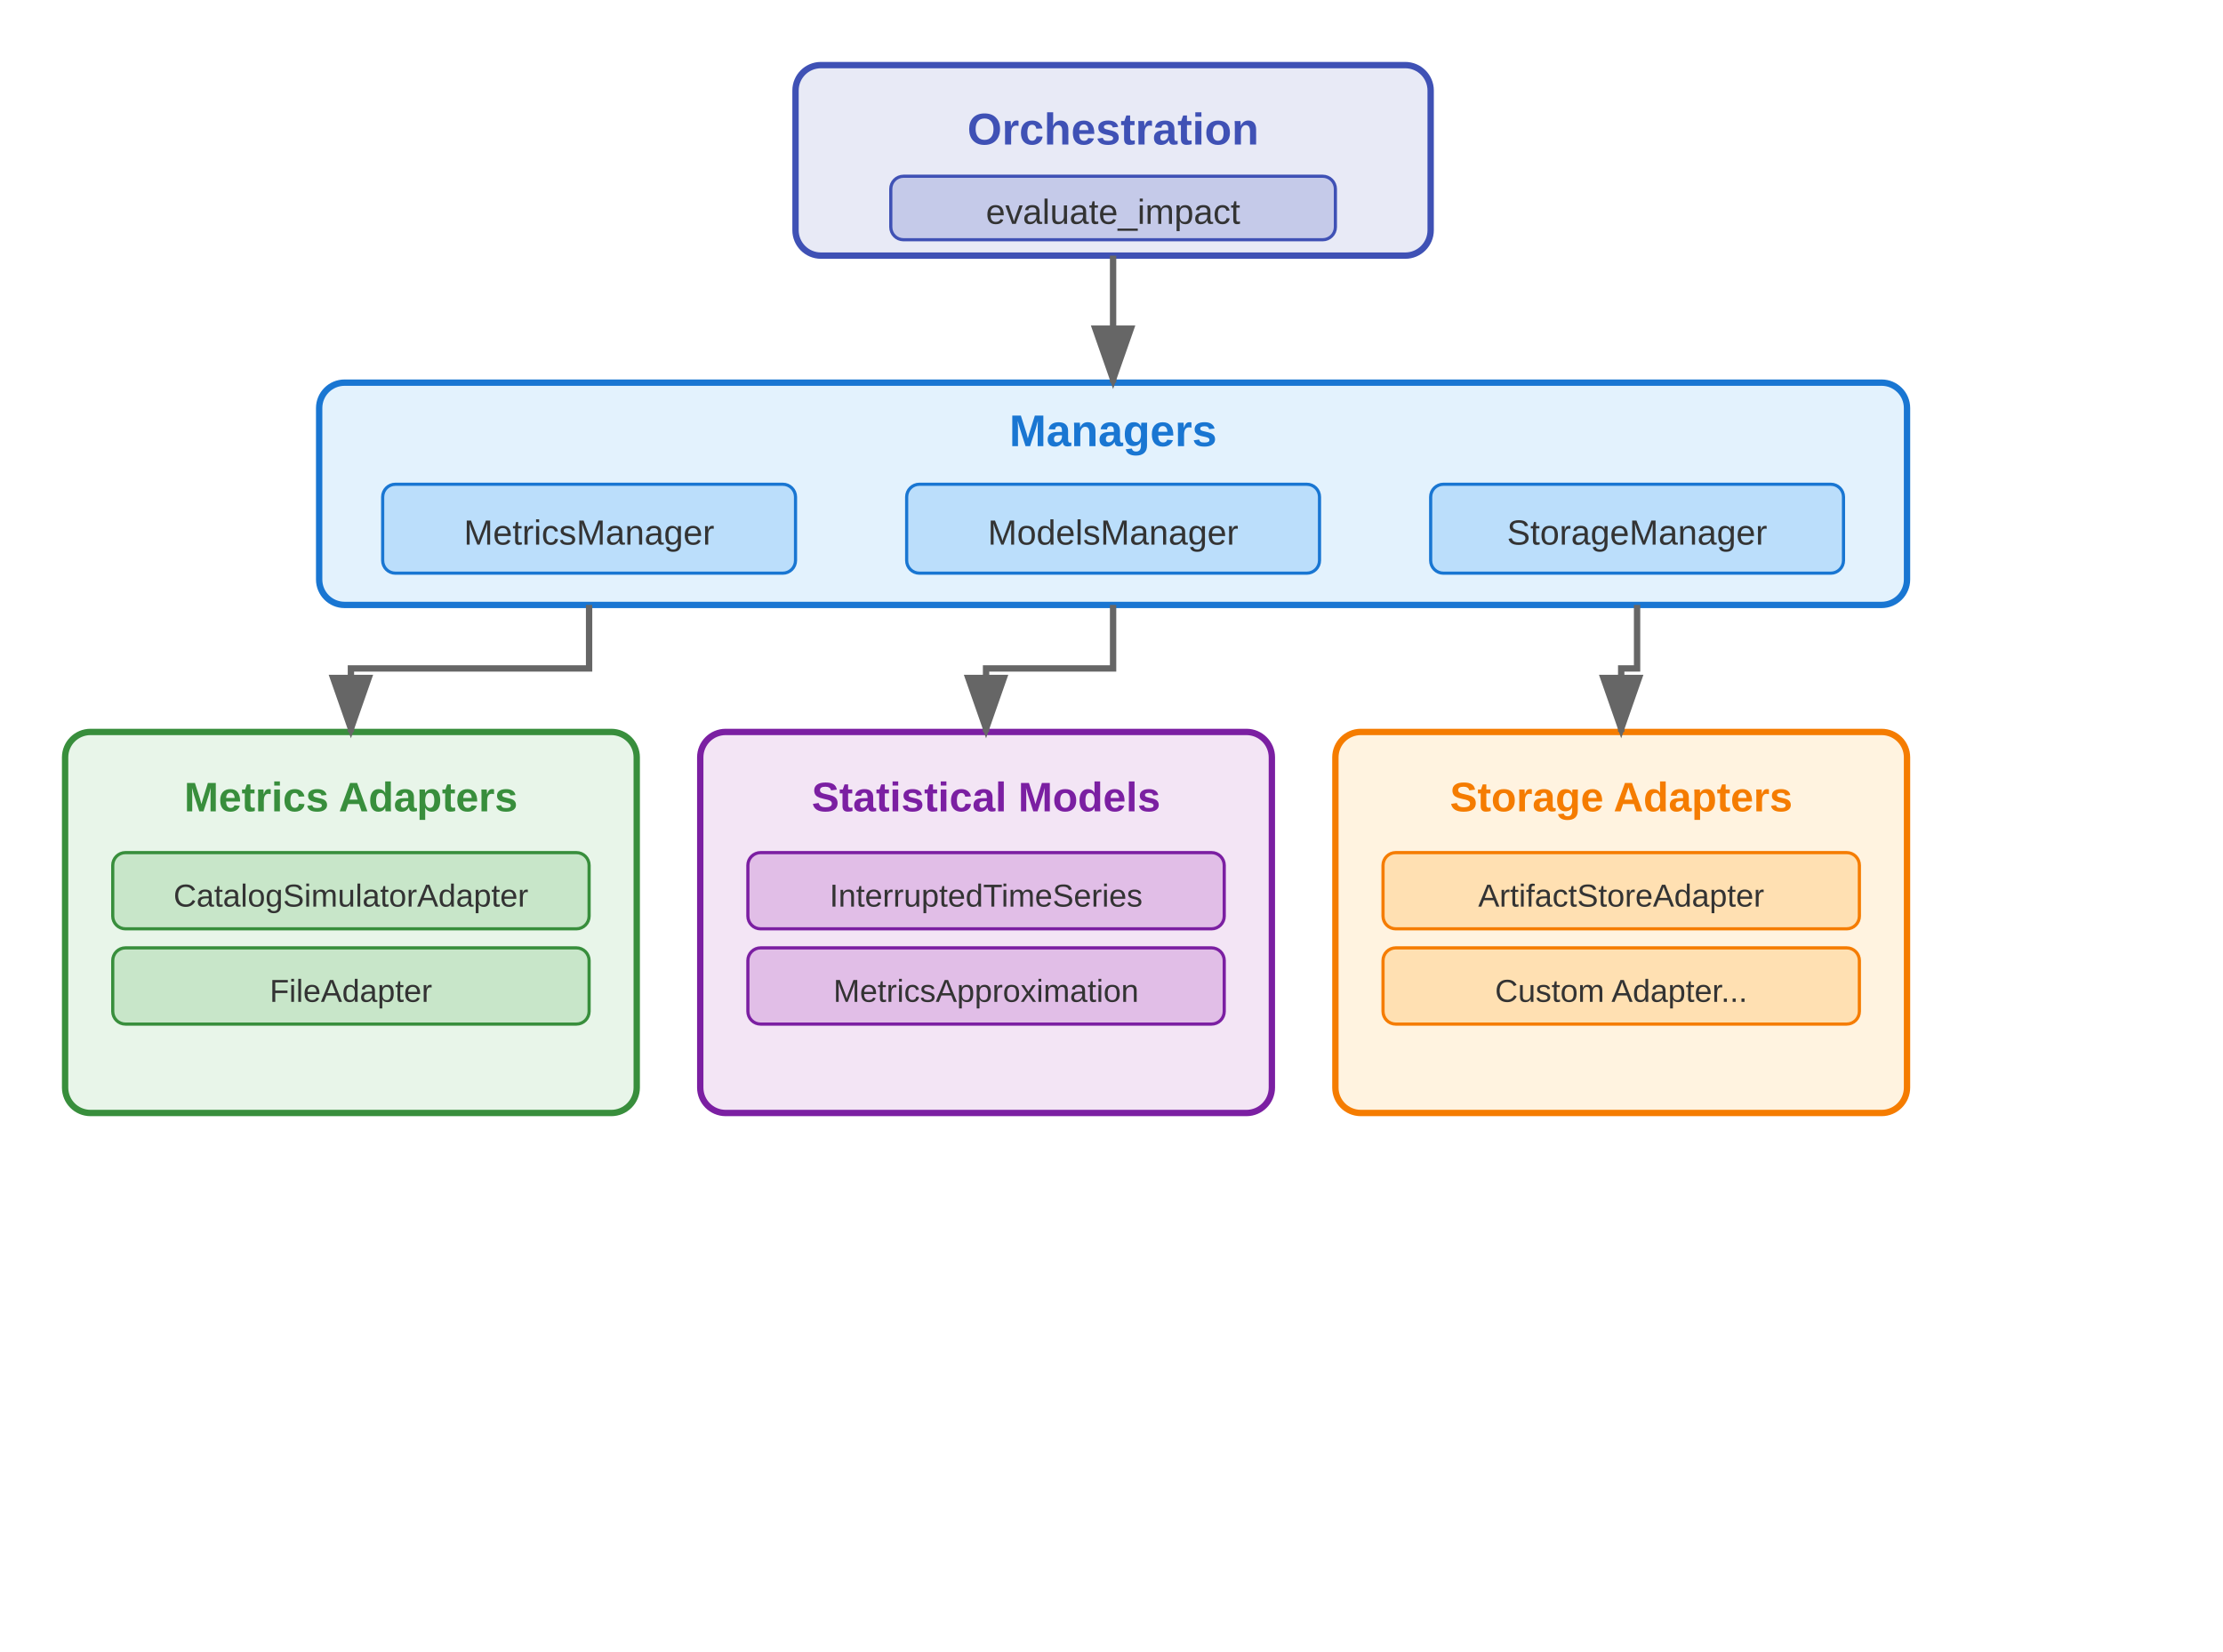
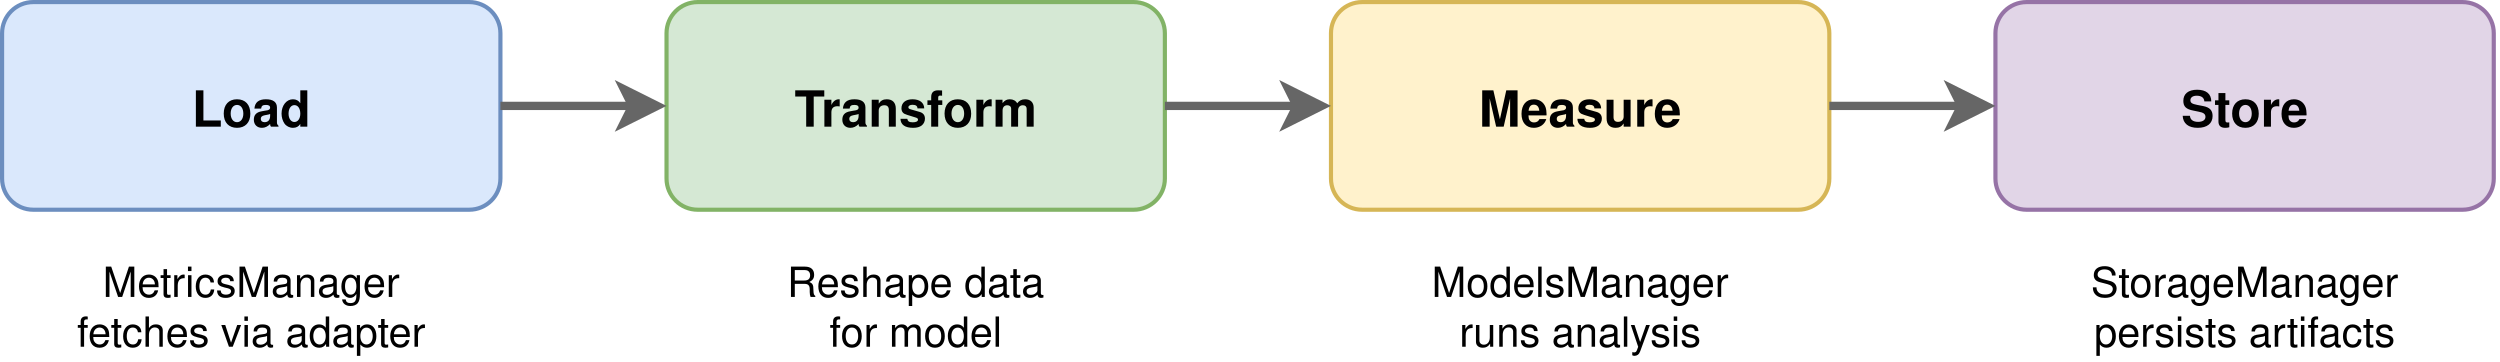
- <svg xmlns="http://www.w3.org/2000/svg" version="1.1" width="700" height="520" viewBox="-0.5 -0.5 700 520">
-   <defs>
-     <marker id="arrowhead" markerWidth="10" markerHeight="7" refX="9" refY="3.5" orient="auto">
-       <polygon points="0 0, 10 3.5, 0 7" fill="#666" />
-     </marker>
-   </defs>
+ <svg xmlns="http://www.w3.org/2000/svg" style="background: transparent; background-color: transparent; color-scheme: light dark;" version="1.1" width="602px" height="87px" viewBox="-0.5 -0.5 602 87">
+   <defs />
  <g>
-     <rect x="250" y="20" width="200" height="60" rx="8" ry="8" fill="#e8eaf6" stroke="#3f51b5" stroke-width="2" />
-     <text x="350" y="45" text-anchor="middle" font-family="Arial" font-size="14" font-weight="bold" fill="#3f51b5">Orchestration</text>
-     <rect x="280" y="55" width="140" height="20" rx="4" ry="4" fill="#c5cae9" stroke="#3f51b5" />
-     <text x="350" y="70" text-anchor="middle" font-family="Arial" font-size="11" fill="#333">evaluate_impact</text>
-     <rect x="100" y="120" width="500" height="70" rx="8" ry="8" fill="#e3f2fd" stroke="#1976d2" stroke-width="2" />
-     <text x="350" y="140" text-anchor="middle" font-family="Arial" font-size="14" font-weight="bold" fill="#1976d2">Managers</text>
-     <rect x="120" y="152" width="130" height="28" rx="4" ry="4" fill="#bbdefb" stroke="#1976d2" />
-     <text x="185" y="171" text-anchor="middle" font-family="Arial" font-size="11" fill="#333">MetricsManager</text>
-     <rect x="285" y="152" width="130" height="28" rx="4" ry="4" fill="#bbdefb" stroke="#1976d2" />
-     <text x="350" y="171" text-anchor="middle" font-family="Arial" font-size="11" fill="#333">ModelsManager</text>
-     <rect x="450" y="152" width="130" height="28" rx="4" ry="4" fill="#bbdefb" stroke="#1976d2" />
-     <text x="515" y="171" text-anchor="middle" font-family="Arial" font-size="11" fill="#333">StorageManager</text>
-     <rect x="20" y="230" width="180" height="120" rx="8" ry="8" fill="#e8f5e9" stroke="#388e3c" stroke-width="2" />
-     <text x="110" y="255" text-anchor="middle" font-family="Arial" font-size="13" font-weight="bold" fill="#388e3c">Metrics Adapters</text>
-     <rect x="35" y="268" width="150" height="24" rx="4" ry="4" fill="#c8e6c9" stroke="#388e3c" />
-     <text x="110" y="285" text-anchor="middle" font-family="Arial" font-size="10" fill="#333">CatalogSimulatorAdapter</text>
-     <rect x="35" y="298" width="150" height="24" rx="4" ry="4" fill="#c8e6c9" stroke="#388e3c" />
-     <text x="110" y="315" text-anchor="middle" font-family="Arial" font-size="10" fill="#333">FileAdapter</text>
-     <rect x="220" y="230" width="180" height="120" rx="8" ry="8" fill="#f3e5f5" stroke="#7b1fa2" stroke-width="2" />
-     <text x="310" y="255" text-anchor="middle" font-family="Arial" font-size="13" font-weight="bold" fill="#7b1fa2">Statistical Models</text>
-     <rect x="235" y="268" width="150" height="24" rx="4" ry="4" fill="#e1bee7" stroke="#7b1fa2" />
-     <text x="310" y="285" text-anchor="middle" font-family="Arial" font-size="10" fill="#333">InterruptedTimeSeries</text>
-     <rect x="235" y="298" width="150" height="24" rx="4" ry="4" fill="#e1bee7" stroke="#7b1fa2" />
-     <text x="310" y="315" text-anchor="middle" font-family="Arial" font-size="10" fill="#333">MetricsApproximation</text>
-     <rect x="420" y="230" width="180" height="120" rx="8" ry="8" fill="#fff3e0" stroke="#f57c00" stroke-width="2" />
-     <text x="510" y="255" text-anchor="middle" font-family="Arial" font-size="13" font-weight="bold" fill="#f57c00">Storage Adapters</text>
-     <rect x="435" y="268" width="150" height="24" rx="4" ry="4" fill="#ffe0b2" stroke="#f57c00" />
-     <text x="510" y="285" text-anchor="middle" font-family="Arial" font-size="10" fill="#333">ArtifactStoreAdapter</text>
-     <rect x="435" y="298" width="150" height="24" rx="4" ry="4" fill="#ffe0b2" stroke="#f57c00" />
-     <text x="510" y="315" text-anchor="middle" font-family="Arial" font-size="10" fill="#333">Custom Adapter...</text>
-     <path d="M 350 80 L 350 120" stroke="#666" stroke-width="2" fill="none" marker-end="url(#arrowhead)" />
-     <path d="M 185 190 L 185 210 L 110 210 L 110 230" stroke="#666" stroke-width="2" fill="none" marker-end="url(#arrowhead)" />
-     <path d="M 350 190 L 350 210 L 310 210 L 310 230" stroke="#666" stroke-width="2" fill="none" marker-end="url(#arrowhead)" />
-     <path d="M 515 190 L 515 210 L 510 210 L 510 230" stroke="#666" stroke-width="2" fill="none" marker-end="url(#arrowhead)" />
+     <g data-cell-id="0">
+       <g data-cell-id="1">
+         <g data-cell-id="s1">
+           <g>
+             <rect x="0" y="0" width="120" height="50" rx="7.5" ry="7.5" fill="#dae8fc" stroke="#6c8ebf" pointer-events="all" style="fill: light-dark(rgb(218, 232, 252), rgb(29, 41, 59)); stroke: light-dark(rgb(108, 142, 191), rgb(92, 121, 163));" />
+           </g>
+           <g>
+             <g fill="#000000" font-family="Helvetica" font-weight="bold" text-anchor="middle" font-size="12px" style="fill: light-dark(rgb(0, 0, 0), rgb(255, 255, 255));">
+               <text x="60" y="30">Load</text>
+             </g>
+           </g>
+         </g>
+         <g data-cell-id="s1-desc">
+           <g>
+             <rect x="0" y="55" width="120" height="30" fill="none" stroke="none" pointer-events="all" />
+           </g>
+           <g>
+             <g fill="#000000" font-family="Helvetica" text-anchor="middle" font-size="10px" style="fill: light-dark(rgb(0, 0, 0), rgb(255, 255, 255));">
+               <text x="60" y="71">MetricsManager</text>
+               <text x="60" y="83">fetches via adapter</text>
+             </g>
+           </g>
+         </g>
+         <g data-cell-id="s2">
+           <g>
+             <rect x="160" y="0" width="120" height="50" rx="7.5" ry="7.5" fill="#d5e8d4" stroke="#82b366" pointer-events="all" style="fill: light-dark(rgb(213, 232, 212), rgb(31, 47, 30)); stroke: light-dark(rgb(130, 179, 102), rgb(68, 110, 44));" />
+           </g>
+           <g>
+             <g fill="#000000" font-family="Helvetica" font-weight="bold" text-anchor="middle" font-size="12px" style="fill: light-dark(rgb(0, 0, 0), rgb(255, 255, 255));">
+               <text x="220" y="30">Transform</text>
+             </g>
+           </g>
+         </g>
+         <g data-cell-id="s2-desc">
+           <g>
+             <rect x="160" y="55" width="120" height="30" fill="none" stroke="none" pointer-events="all" />
+           </g>
+           <g>
+             <g fill="#000000" font-family="Helvetica" text-anchor="middle" font-size="10px" style="fill: light-dark(rgb(0, 0, 0), rgb(255, 255, 255));">
+               <text x="220" y="71">Reshape data</text>
+               <text x="220" y="83">for model</text>
+             </g>
+           </g>
+         </g>
+         <g data-cell-id="s3">
+           <g>
+             <rect x="320" y="0" width="120" height="50" rx="7.5" ry="7.5" fill="#fff2cc" stroke="#d6b656" pointer-events="all" style="fill: light-dark(rgb(255, 242, 204), rgb(40, 29, 0)); stroke: light-dark(rgb(214, 182, 86), rgb(109, 81, 0));" />
+           </g>
+           <g>
+             <g fill="#000000" font-family="Helvetica" font-weight="bold" text-anchor="middle" font-size="12px" style="fill: light-dark(rgb(0, 0, 0), rgb(255, 255, 255));">
+               <text x="380" y="30">Measure</text>
+             </g>
+           </g>
+         </g>
+         <g data-cell-id="s3-desc">
+           <g>
+             <rect x="320" y="55" width="120" height="30" fill="none" stroke="none" pointer-events="all" />
+           </g>
+           <g>
+             <g fill="#000000" font-family="Helvetica" text-anchor="middle" font-size="10px" style="fill: light-dark(rgb(0, 0, 0), rgb(255, 255, 255));">
+               <text x="380" y="71">ModelsManager</text>
+               <text x="380" y="83">runs analysis</text>
+             </g>
+           </g>
+         </g>
+         <g data-cell-id="s4">
+           <g>
+             <rect x="480" y="0" width="120" height="50" rx="7.5" ry="7.5" fill="#e1d5e7" stroke="#9673a6" pointer-events="all" style="fill: light-dark(rgb(225, 213, 231), rgb(57, 47, 63)); stroke: light-dark(rgb(150, 115, 166), rgb(149, 119, 163));" />
+           </g>
+           <g>
+             <g fill="#000000" font-family="Helvetica" font-weight="bold" text-anchor="middle" font-size="12px" style="fill: light-dark(rgb(0, 0, 0), rgb(255, 255, 255));">
+               <text x="540" y="30">Store</text>
+             </g>
+           </g>
+         </g>
+         <g data-cell-id="s4-desc">
+           <g>
+             <rect x="480" y="55" width="120" height="30" fill="none" stroke="none" pointer-events="all" />
+           </g>
+           <g>
+             <g fill="#000000" font-family="Helvetica" text-anchor="middle" font-size="10px" style="fill: light-dark(rgb(0, 0, 0), rgb(255, 255, 255));">
+               <text x="540" y="71">StorageManager</text>
+               <text x="540" y="83">persists artifacts</text>
+             </g>
+           </g>
+         </g>
+         <g data-cell-id="a1">
+           <g>
+             <path d="M 120 25 L 151.76 25" fill="none" stroke="#666666" stroke-width="2" stroke-miterlimit="10" pointer-events="stroke" style="stroke: light-dark(rgb(102, 102, 102), rgb(149, 149, 149));" />
+             <path d="M 157.76 25 L 149.76 29 L 151.76 25 L 149.76 21 Z" fill="#666666" stroke="#666666" stroke-width="2" stroke-miterlimit="10" pointer-events="all" style="fill: light-dark(rgb(102, 102, 102), rgb(149, 149, 149)); stroke: light-dark(rgb(102, 102, 102), rgb(149, 149, 149));" />
+           </g>
+         </g>
+         <g data-cell-id="a2">
+           <g>
+             <path d="M 280 25 L 311.76 25" fill="none" stroke="#666666" stroke-width="2" stroke-miterlimit="10" pointer-events="stroke" style="stroke: light-dark(rgb(102, 102, 102), rgb(149, 149, 149));" />
+             <path d="M 317.76 25 L 309.76 29 L 311.76 25 L 309.76 21 Z" fill="#666666" stroke="#666666" stroke-width="2" stroke-miterlimit="10" pointer-events="all" style="fill: light-dark(rgb(102, 102, 102), rgb(149, 149, 149)); stroke: light-dark(rgb(102, 102, 102), rgb(149, 149, 149));" />
+           </g>
+         </g>
+         <g data-cell-id="a3">
+           <g>
+             <path d="M 440 25 L 471.76 25" fill="none" stroke="#666666" stroke-width="2" stroke-miterlimit="10" pointer-events="stroke" style="stroke: light-dark(rgb(102, 102, 102), rgb(149, 149, 149));" />
+             <path d="M 477.76 25 L 469.76 29 L 471.76 25 L 469.76 21 Z" fill="#666666" stroke="#666666" stroke-width="2" stroke-miterlimit="10" pointer-events="all" style="fill: light-dark(rgb(102, 102, 102), rgb(149, 149, 149)); stroke: light-dark(rgb(102, 102, 102), rgb(149, 149, 149));" />
+           </g>
+         </g>
+       </g>
+     </g>
  </g>
</svg>
